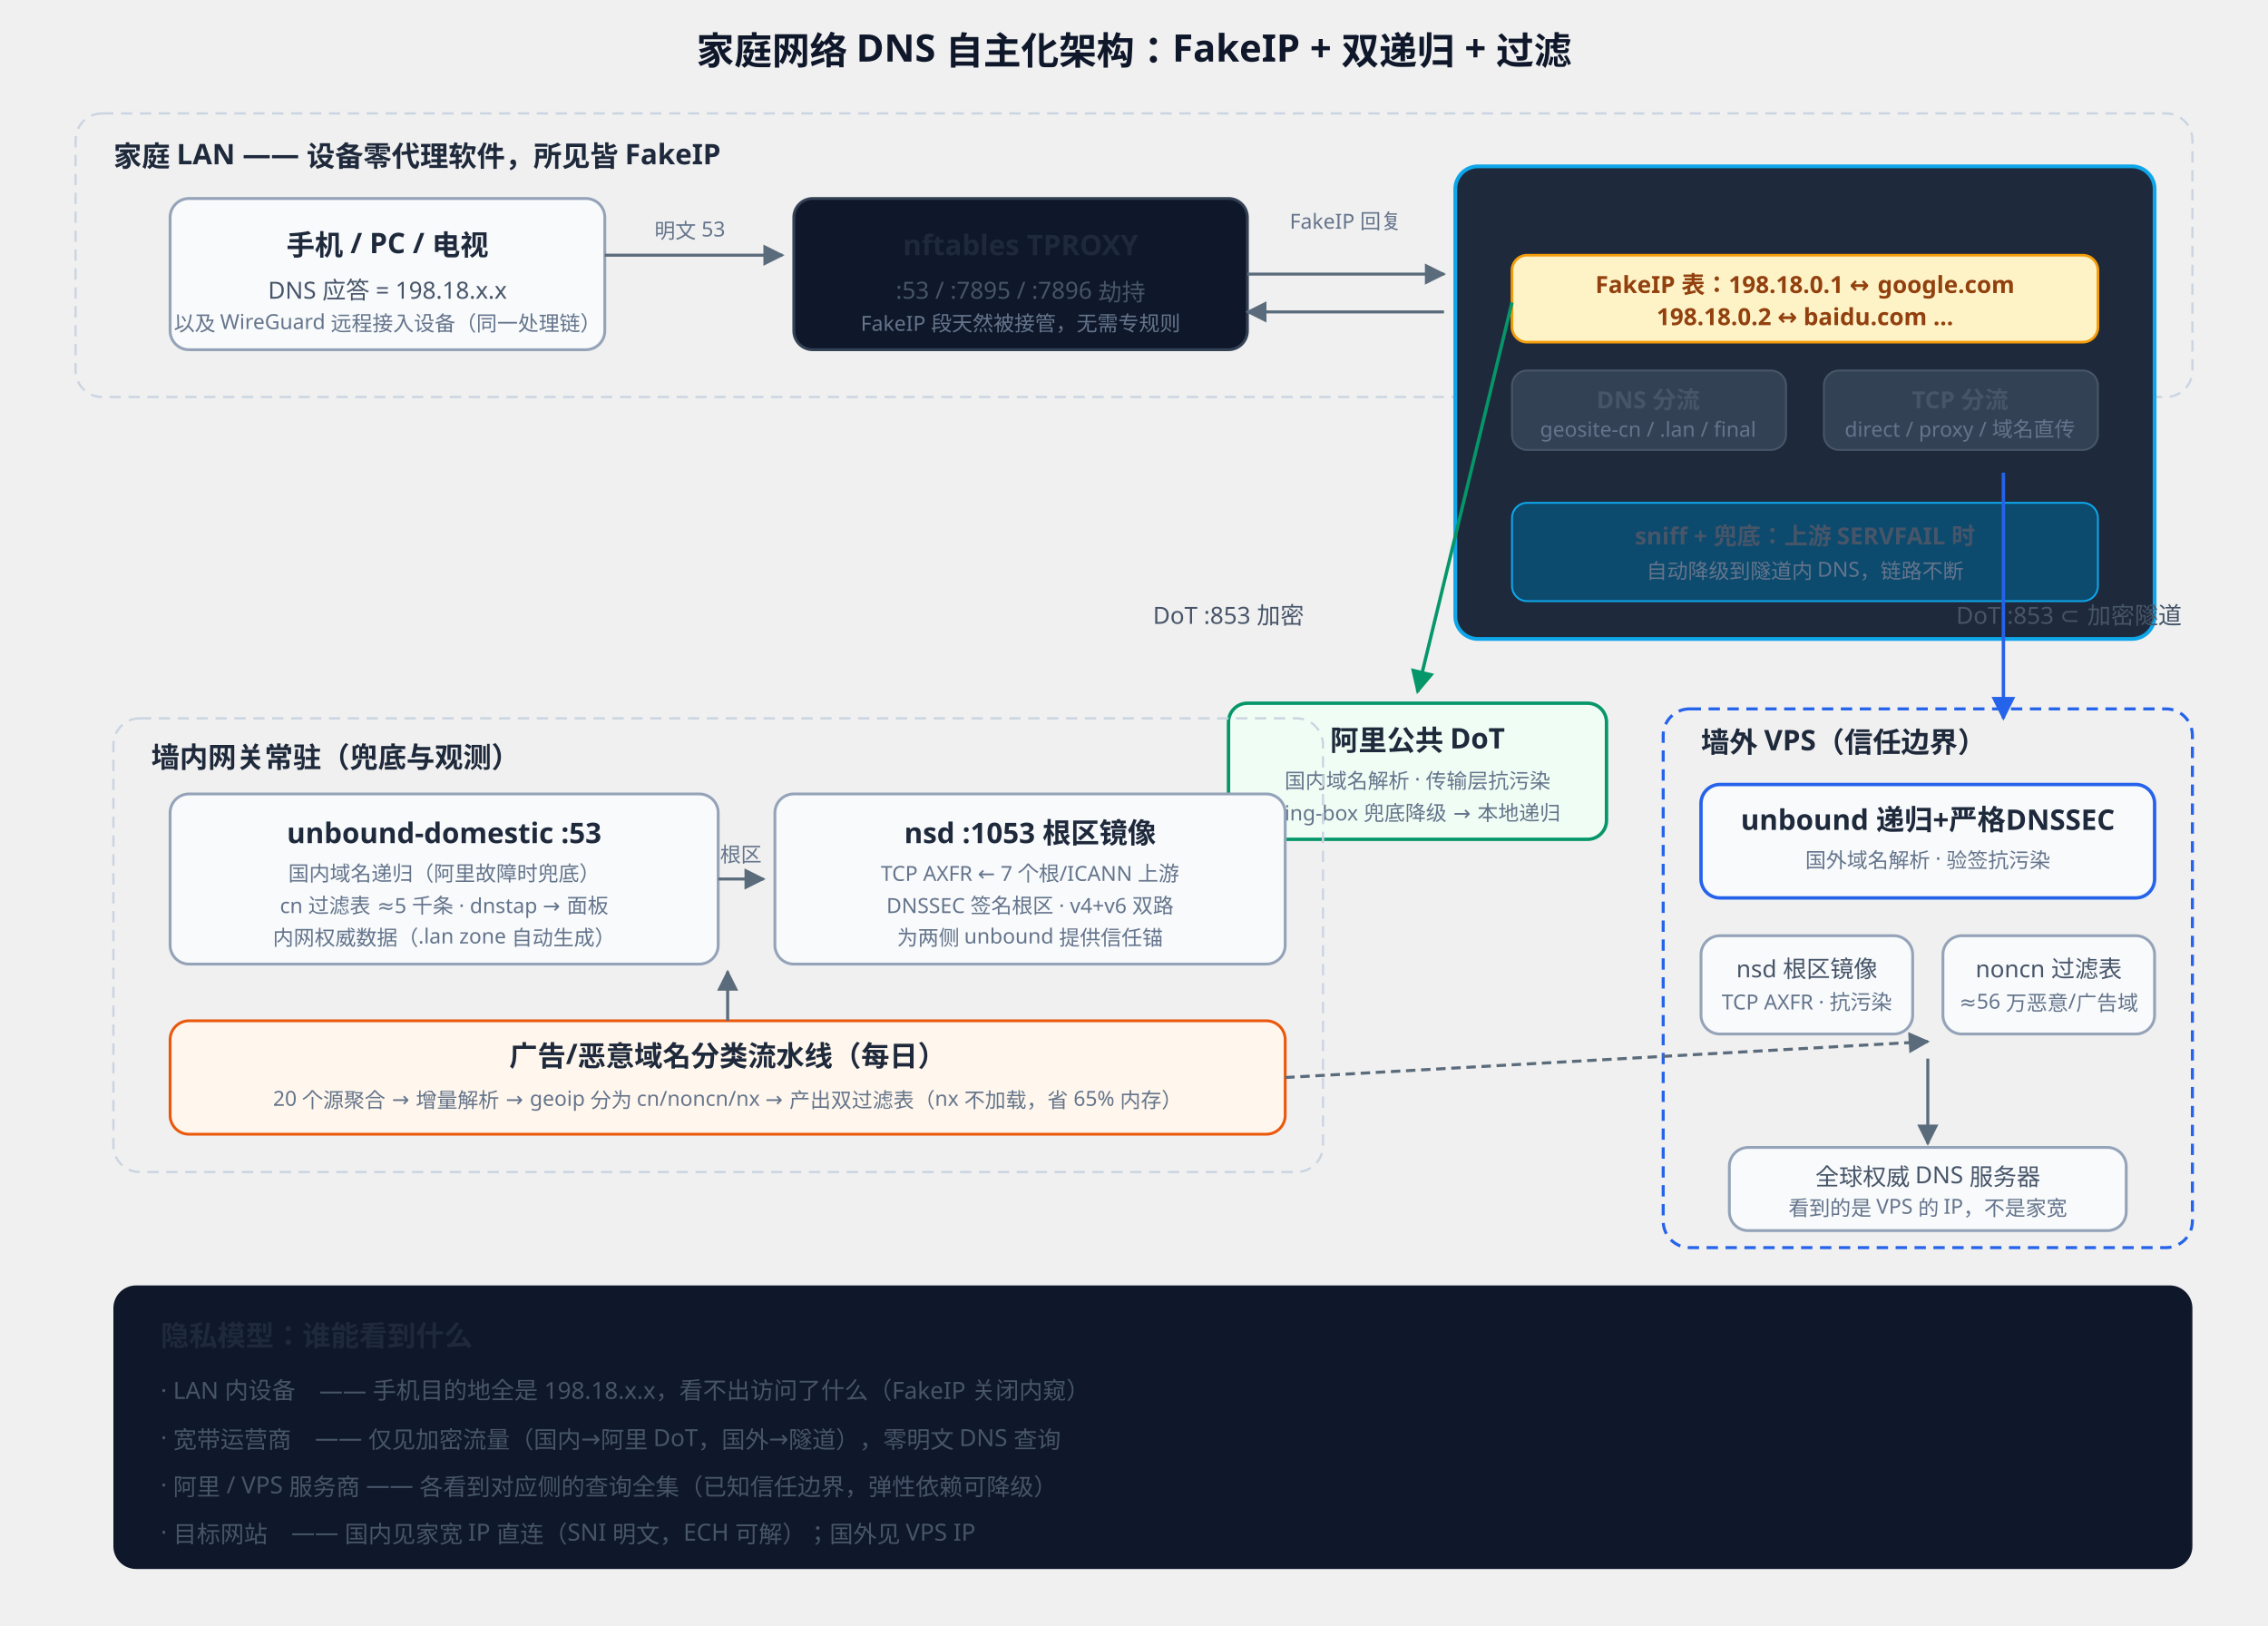
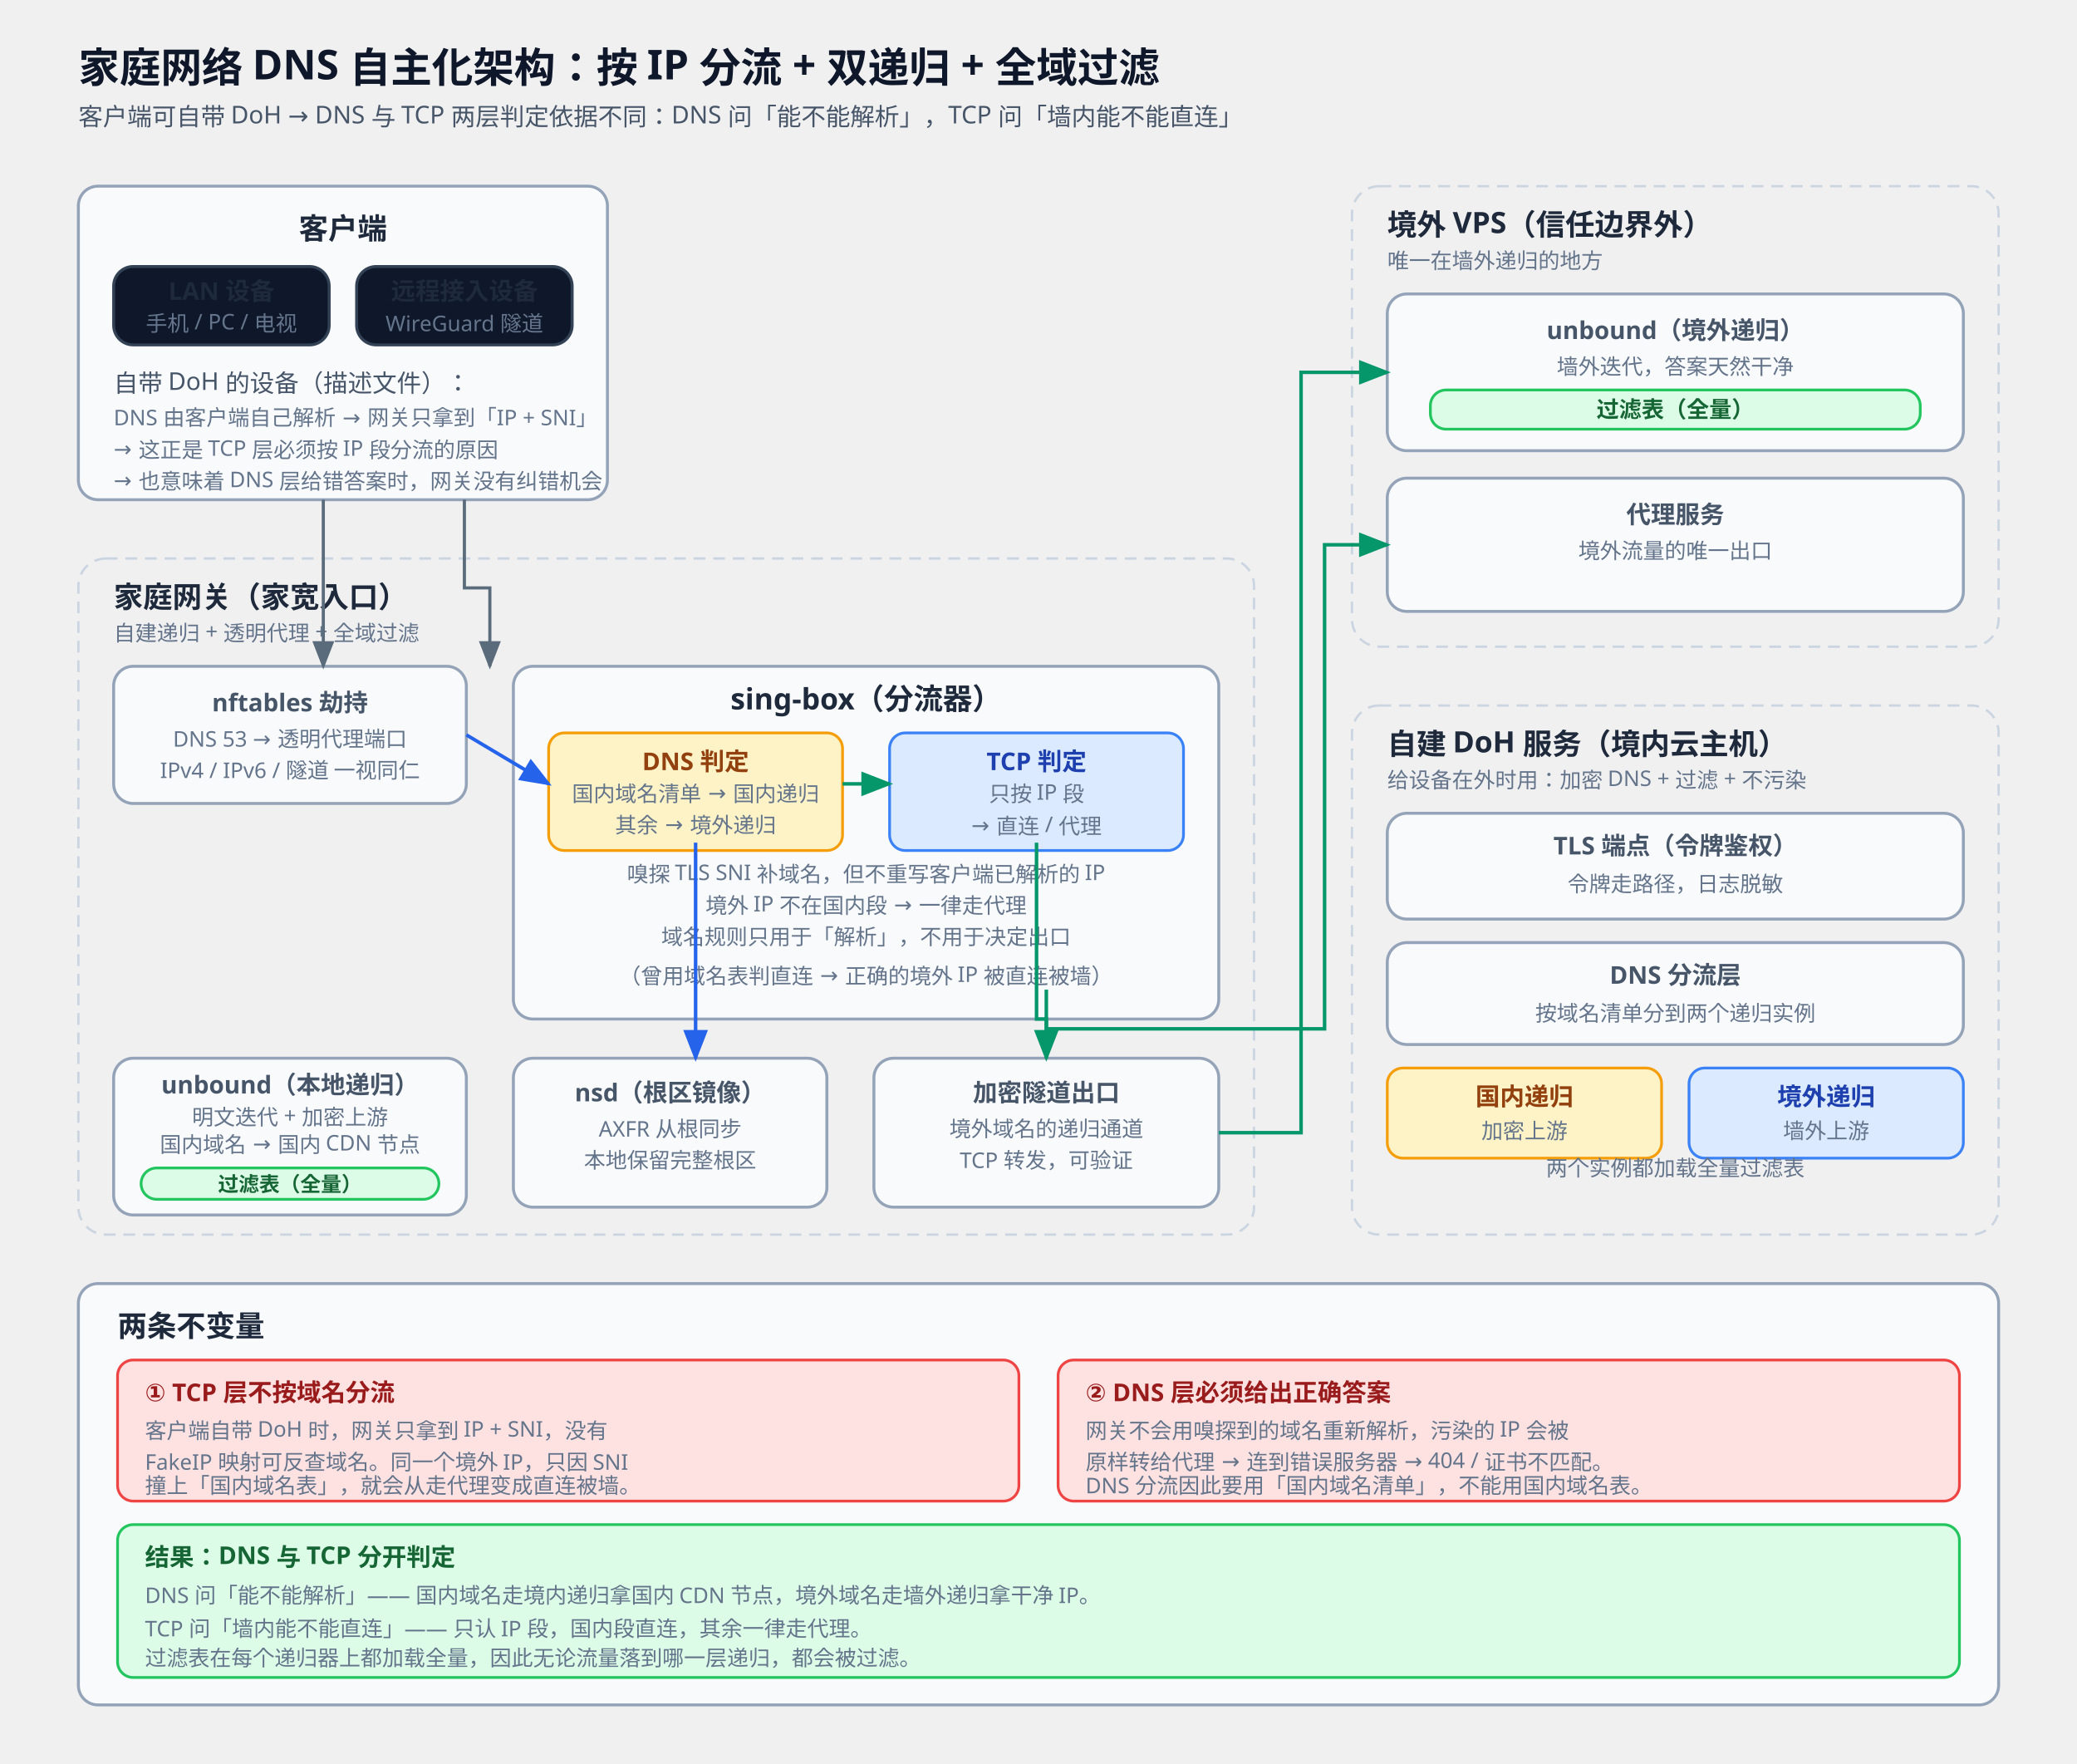
- <svg xmlns="http://www.w3.org/2000/svg" viewBox="0 0 1200 860" font-family="'PingFang SC','Microsoft YaHei',sans-serif">
+ <svg xmlns="http://www.w3.org/2000/svg" width="1060" height="900" viewBox="0 0 1060 900" font-family="PingFang SC, Hiragino Sans GB, Microsoft YaHei, sans-serif">
  <defs>
-     <marker id="arrow" viewBox="0 0 10 10" refX="9" refY="5" markerWidth="7" markerHeight="7" orient="auto-start-reverse">
-       <path d="M 0 0 L 10 5 L 0 10 z" fill="#5a6b7b" />
+     <marker id="arrow" markerWidth="9" markerHeight="7" refX="8" refY="3.5" orient="auto">
+       <polygon points="0 0, 9 3.5, 0 7" fill="#5a6b7b" />
    </marker>
-     <marker id="arrow-blue" viewBox="0 0 10 10" refX="9" refY="5" markerWidth="7" markerHeight="7" orient="auto-start-reverse">
-       <path d="M 0 0 L 10 5 L 0 10 z" fill="#2563eb" />
+     <marker id="arrow-blue" markerWidth="9" markerHeight="7" refX="8" refY="3.5" orient="auto">
+       <polygon points="0 0, 9 3.5, 0 7" fill="#2563eb" />
    </marker>
-     <marker id="arrow-green" viewBox="0 0 10 10" refX="9" refY="5" markerWidth="7" markerHeight="7" orient="auto-start-reverse">
-       <path d="M 0 0 L 10 5 L 0 10 z" fill="#059669" />
+     <marker id="arrow-green" markerWidth="9" markerHeight="7" refX="8" refY="3.5" orient="auto">
+       <polygon points="0 0, 9 3.5, 0 7" fill="#059669" />
    </marker>
+     <style>
+       .box { fill:#f8fafc; stroke:#94a3b8; stroke-width:1.5; rx:10; }
+       .box-dark { fill:#0f172a; stroke:#334155; stroke-width:1.5; rx:10; }
+       .zone { fill:none; stroke:#cbd5e1; stroke-width:1.2; stroke-dasharray:6 4; rx:14; }
+       .label { font-size:15px; fill:#1e293b; font-weight:600; }
+       .label-sm { font-size:12.5px; fill:#475569; }
+       .label-xs { font-size:11px; fill:#64748b; }
+       .flow { stroke:#5a6b7b; stroke-width:1.6; fill:none; marker-end:url(#arrow); }
+       .flow-blue { stroke:#2563eb; stroke-width:1.8; fill:none; marker-end:url(#arrow-blue); }
+       .flow-green { stroke:#059669; stroke-width:1.8; fill:none; marker-end:url(#arrow-green); }
+       .title { font-size:21px; fill:#0f172a; font-weight:700; }
+       .cn { fill:#fef3c7; stroke:#f59e0b; stroke-width:1.4; rx:8; }
+       .cn-text { font-size:12.5px; fill:#92400e; font-weight:600; }
+       .os { fill:#dbeafe; stroke:#3b82f6; stroke-width:1.4; rx:8; }
+       .os-text { font-size:12.5px; fill:#1e40af; font-weight:600; }
+       .flt { fill:#dcfce7; stroke:#22c55e; stroke-width:1.4; rx:8; }
+       .flt-text { font-size:12.5px; fill:#166534; font-weight:600; }
+       .warn { fill:#fee2e2; stroke:#ef4444; stroke-width:1.4; rx:8; }
+       .warn-text { font-size:12.5px; fill:#991b1b; font-weight:700; }
+     </style>
  </defs>
-   <style>
-     .box { fill:#f8fafc; stroke:#94a3b8; stroke-width:1.5; rx:10; }
-     .box-dark { fill:#0f172a; stroke:#334155; stroke-width:1.5; }
-     .zone { fill:none; stroke:#cbd5e1; stroke-width:1.2; stroke-dasharray:6 4; rx:14; }
-     .label { font-size:15px; fill:#1e293b; font-weight:600; }
-     .label-sm { font-size:12.5px; fill:#475569; }
-     .label-xs { font-size:11px; fill:#64748b; }
-     .flow { stroke:#5a6b7b; stroke-width:1.6; fill:none; marker-end:url(#arrow); }
-     .flow-blue { stroke:#2563eb; stroke-width:1.8; fill:none; marker-end:url(#arrow-blue); }
-     .flow-green { stroke:#059669; stroke-width:1.8; fill:none; marker-end:url(#arrow-green); }
-     .title { font-size:20px; fill:#0f172a; font-weight:700; }
-     .fakeip { fill:#fef3c7; stroke:#f59e0b; stroke-width:1.4; rx:8; }
-     .fakeip-text { font-size:12.5px; fill:#92400e; font-weight:600; }
-   </style>
-   <text x="600" y="34" text-anchor="middle" class="title">家庭网络 DNS 自主化架构：FakeIP + 双递归 + 过滤</text>
-   <rect x="40" y="60" width="1120" height="150" class="zone" />
-   <text x="60" y="88" class="label" fill="#64748b">家庭 LAN —— 设备零代理软件，所见皆 FakeIP</text>
-   <rect x="90" y="105" width="230" height="80" rx="10" class="box" />
-   <text x="205" y="135" text-anchor="middle" class="label">手机 / PC / 电视</text>
-   <text x="205" y="158" text-anchor="middle" class="label-sm">DNS 应答 = 198.18.x.x</text>
-   <text x="205" y="175" text-anchor="middle" class="label-xs">以及 WireGuard 远程接入设备（同一处理链）</text>
-   <rect x="420" y="105" width="240" height="80" rx="10" class="box-dark" />
-   <text x="540" y="135" text-anchor="middle" class="label" fill="#ffffff" font-weight="700">nftables TPROXY</text>
-   <text x="540" y="158" text-anchor="middle" class="label-sm" fill="#e2e8f0">:53 / :7895 / :7896 劫持</text>
-   <text x="540" y="175" text-anchor="middle" class="label-xs" fill="#cbd5e1">FakeIP 段天然被接管，无需专规则</text>
-   <rect x="770" y="88" width="370" height="250" rx="12" fill="#1e293b" stroke="#0ea5e9" stroke-width="2" />
-   <text x="955" y="118" text-anchor="middle" class="label" fill="#f8fafc">sing-box（网关进程）</text>
-   <rect x="800" y="135" width="310" height="46" rx="8" class="fakeip" />
-   <text x="955" y="155" text-anchor="middle" class="fakeip-text">FakeIP 表：198.18.0.1 ↔ google.com</text>
-   <text x="955" y="172" text-anchor="middle" class="fakeip-text">198.18.0.2 ↔ baidu.com …</text>
-   <rect x="800" y="196" width="145" height="42" rx="8" fill="#334155" stroke="#475569" />
-   <text x="872" y="216" text-anchor="middle" class="label-sm" fill="#ffffff" font-weight="700">DNS 分流</text>
-   <text x="872" y="231" text-anchor="middle" class="label-xs" fill="#cbd5e1">geosite-cn / .lan / final</text>
-   <rect x="965" y="196" width="145" height="42" rx="8" fill="#334155" stroke="#475569" />
-   <text x="1037" y="216" text-anchor="middle" class="label-sm" fill="#ffffff" font-weight="700">TCP 分流</text>
-   <text x="1037" y="231" text-anchor="middle" class="label-xs" fill="#cbd5e1">direct / proxy / 域名直传</text>
-   <rect x="800" y="266" width="310" height="52" rx="8" fill="#0c4a6e" stroke="#0ea5e9" />
-   <text x="955" y="288" text-anchor="middle" class="label-sm" fill="#e0f2fe" font-weight="600">sniff + 兜底：上游 SERVFAIL 时</text>
-   <text x="955" y="306" text-anchor="middle" class="label-xs" fill="#7dd3fc">自动降级到隧道内 DNS，链路不断</text>
-   <line x1="320" y1="135" x2="414" y2="135" class="flow" />
-   <text x="365" y="126" text-anchor="middle" class="label-xs">明文 53</text>
-   <line x1="660" y1="145" x2="764" y2="145" class="flow" />
-   <line x1="764" y1="165" x2="660" y2="165" class="flow" />
-   <text x="712" y="121" text-anchor="middle" class="label-xs">FakeIP 回复</text>
-   <line x1="800" y1="160" x2="750" y2="366" class="flow-green" />
-   <text x="610" y="330" class="label-sm" fill="#059669">DoT :853 加密</text>
-   <rect x="650" y="372" width="200" height="72" rx="10" fill="#f0fdf4" stroke="#059669" stroke-width="1.8" />
-   <text x="750" y="397" text-anchor="middle" class="label">阿里公共 DoT</text>
-   <text x="750" y="417" text-anchor="middle" class="label-xs">国内域名解析 · 传输层抗污染</text>
-   <text x="750" y="434" text-anchor="middle" class="label-xs">sing-box 兜底降级 → 本地递归</text>
-   <line x1="1060" y1="250" x2="1060" y2="380" class="flow-blue" />
-   <text x="1035" y="330" class="label-sm" fill="#2563eb">DoT :853 ⊂ 加密隧道</text>
-   <rect x="880" y="375" width="280" height="285" rx="12" class="zone" style="stroke:#2563eb; stroke-width:1.6" />
-   <text x="900" y="398" class="label" fill="#2563eb">墙外 VPS（信任边界）</text>
-   <rect x="900" y="415" width="240" height="60" rx="10" class="box" style="stroke:#2563eb; stroke-width:1.8" />
-   <text x="1020" y="439" text-anchor="middle" class="label">unbound 递归+严格DNSSEC</text>
-   <text x="1020" y="459" text-anchor="middle" class="label-xs">国外域名解析 · 验签抗污染</text>
-   <rect x="900" y="495" width="112" height="52" rx="8" class="box" />
-   <text x="956" y="517" text-anchor="middle" class="label-sm">nsd 根区镜像</text>
-   <text x="956" y="534" text-anchor="middle" class="label-xs">TCP AXFR · 抗污染</text>
-   <rect x="1028" y="495" width="112" height="52" rx="8" class="box" />
-   <text x="1084" y="517" text-anchor="middle" class="label-sm">noncn 过滤表</text>
-   <text x="1084" y="534" text-anchor="middle" class="label-xs">≈56 万恶意/广告域</text>
-   <line x1="1020" y1="560" x2="1020" y2="605" class="flow" />
-   <rect x="915" y="607" width="210" height="44" rx="10" class="box" />
-   <text x="1020" y="627" text-anchor="middle" class="label-sm">全球权威 DNS 服务器</text>
-   <text x="1020" y="643" text-anchor="middle" class="label-xs">看到的是 VPS 的 IP，不是家宽</text>
-   <rect x="60" y="380" width="640" height="240" rx="12" class="zone" />
-   <text x="80" y="406" class="label" fill="#64748b">墙内网关常驻（兜底与观测）</text>
-   <rect x="90" y="420" width="290" height="90" rx="10" class="box" />
-   <text x="235" y="446" text-anchor="middle" class="label">unbound-domestic :53</text>
-   <text x="235" y="466" text-anchor="middle" class="label-xs">国内域名递归（阿里故障时兜底）</text>
-   <text x="235" y="483" text-anchor="middle" class="label-xs">cn 过滤表 ≈5 千条 · dnstap → 面板</text>
-   <text x="235" y="500" text-anchor="middle" class="label-xs">内网权威数据（.lan zone 自动生成）</text>
-   <rect x="410" y="420" width="270" height="90" rx="10" class="box" />
-   <text x="545" y="446" text-anchor="middle" class="label">nsd :1053 根区镜像</text>
-   <text x="545" y="466" text-anchor="middle" class="label-xs">TCP AXFR ← 7 个根/ICANN 上游</text>
-   <text x="545" y="483" text-anchor="middle" class="label-xs">DNSSEC 签名根区 · v4+v6 双路</text>
-   <text x="545" y="500" text-anchor="middle" class="label-xs">为两侧 unbound 提供信任锚</text>
-   <line x1="380" y1="465" x2="404" y2="465" class="flow" />
-   <text x="392" y="456" text-anchor="middle" class="label-xs">根区</text>
-   <rect x="90" y="540" width="590" height="60" rx="10" fill="#fff7ed" stroke="#ea580c" stroke-width="1.5" />
-   <text x="385" y="564" text-anchor="middle" class="label" fill="#9a3412">广告/恶意域名分类流水线（每日）</text>
-   <text x="385" y="585" text-anchor="middle" class="label-xs" fill="#c2410c">20 个源聚合 → 增量解析 → geoip 分为 cn/noncn/nx → 产出双过滤表（nx 不加载，省 65% 内存）</text>
-   <line x1="385" y1="540" x2="385" y2="514" class="flow" />
-   <line x1="680" y1="570" x2="1020" y2="551" class="flow" stroke-dasharray="5 3" />
-   <rect x="60" y="680" width="1100" height="150" rx="12" fill="#0f172a" />
-   <text x="85" y="712" class="label" fill="#f8fafc">隐私模型：谁能看到什么</text>
-   <text x="85" y="740" class="label-sm" fill="#e2e8f0">· LAN 内设备　—— 手机目的地全是 198.18.x.x，看不出访问了什么（FakeIP 关闭内窥）</text>
-   <text x="85" y="765" class="label-sm" fill="#e2e8f0">· 宽带运营商　—— 仅见加密流量（国内→阿里 DoT，国外→隧道），零明文 DNS 查询</text>
-   <text x="85" y="790" class="label-sm" fill="#e2e8f0">· 阿里 / VPS 服务商 —— 各看到对应侧的查询全集（已知信任边界，弹性依赖可降级）</text>
-   <text x="85" y="815" class="label-sm" fill="#e2e8f0">· 目标网站　—— 国内见家宽 IP 直连（SNI 明文，ECH 可解）；国外见 VPS IP</text>
+   <text x="40" y="42" class="title">家庭网络 DNS 自主化架构：按 IP 分流 + 双递归 + 全域过滤</text>
+   <text x="40" y="64" class="label-sm">客户端可自带 DoH → DNS 与 TCP 两层判定依据不同：DNS 问「能不能解析」，TCP 问「墙内能不能直连」</text>
+   <rect x="40" y="95" width="270" height="160" class="box" />
+   <text x="175" y="122" class="label" text-anchor="middle">客户端</text>
+   <rect x="58" y="136" width="110" height="40" class="box-dark" />
+   <text x="113" y="153" class="label" text-anchor="middle" fill="#e2e8f0" style="font-size:12.5px">LAN 设备</text>
+   <text x="113" y="169" class="label-xs" text-anchor="middle" fill="#94a3b8">手机 / PC / 电视</text>
+   <rect x="182" y="136" width="110" height="40" class="box-dark" />
+   <text x="237" y="153" class="label" text-anchor="middle" fill="#e2e8f0" style="font-size:12.5px">远程接入设备</text>
+   <text x="237" y="169" class="label-xs" text-anchor="middle" fill="#94a3b8">WireGuard 隧道</text>
+   <text x="58" y="200" class="label-sm">自带 DoH 的设备（描述文件）：</text>
+   <text x="58" y="217" class="label-xs">DNS 由客户端自己解析 → 网关只拿到「IP + SNI」</text>
+   <text x="58" y="233" class="label-xs">→ 这正是 TCP 层必须按 IP 段分流的原因</text>
+   <text x="58" y="249" class="label-xs">→ 也意味着 DNS 层给错答案时，网关没有纠错机会</text>
+   <rect x="40" y="285" width="600" height="345" class="zone" />
+   <text x="58" y="310" class="label">家庭网关（家宽入口）</text>
+   <text x="58" y="327" class="label-xs">自建递归 + 透明代理 + 全域过滤</text>
+   <rect x="58" y="340" width="180" height="70" class="box" />
+   <text x="148" y="363" class="label-sm" text-anchor="middle" font-weight="600">nftables 劫持</text>
+   <text x="148" y="381" class="label-xs" text-anchor="middle">DNS 53 → 透明代理端口</text>
+   <text x="148" y="397" class="label-xs" text-anchor="middle">IPv4 / IPv6 / 隧道 一视同仁</text>
+   <rect x="262" y="340" width="360" height="180" class="box" />
+   <text x="442" y="362" class="label" text-anchor="middle">sing-box（分流器）</text>
+   <rect x="280" y="374" width="150" height="60" class="cn" />
+   <text x="355" y="393" class="cn-text" text-anchor="middle">DNS 判定</text>
+   <text x="355" y="409" class="label-xs" text-anchor="middle">国内域名清单 → 国内递归</text>
+   <text x="355" y="425" class="label-xs" text-anchor="middle">其余 → 境外递归</text>
+   <rect x="454" y="374" width="150" height="60" class="os" />
+   <text x="529" y="393" class="os-text" text-anchor="middle">TCP 判定</text>
+   <text x="529" y="409" class="label-xs" text-anchor="middle">只按 IP 段</text>
+   <text x="529" y="425" class="label-xs" text-anchor="middle">→ 直连 / 代理</text>
+   <text x="442" y="450" class="label-xs" text-anchor="middle">嗅探 TLS SNI 补域名，但不重写客户端已解析的 IP</text>
+   <text x="442" y="466" class="label-xs" text-anchor="middle">境外 IP 不在国内段 → 一律走代理</text>
+   <text x="442" y="482" class="label-xs" text-anchor="middle">域名规则只用于「解析」，不用于决定出口</text>
+   <text x="442" y="502" class="label-xs" text-anchor="middle" fill="#dc2626">（曾用域名表判直连 → 正确的境外 IP 被直连被墙）</text>
+   <rect x="58" y="540" width="180" height="80" class="box" />
+   <text x="148" y="558" class="label-sm" text-anchor="middle" font-weight="600">unbound（本地递归）</text>
+   <text x="148" y="574" class="label-xs" text-anchor="middle">明文迭代 + 加密上游</text>
+   <text x="148" y="588" class="label-xs" text-anchor="middle">国内域名 → 国内 CDN 节点</text>
+   <rect x="72" y="596" width="152" height="16" class="flt" />
+   <text x="148" y="608" class="flt-text" text-anchor="middle" style="font-size:10.5px">过滤表（全量）</text>
+   <rect x="262" y="540" width="160" height="76" class="box" />
+   <text x="342" y="562" class="label-sm" text-anchor="middle" font-weight="600">nsd（根区镜像）</text>
+   <text x="342" y="580" class="label-xs" text-anchor="middle">AXFR 从根同步</text>
+   <text x="342" y="596" class="label-xs" text-anchor="middle">本地保留完整根区</text>
+   <rect x="446" y="540" width="176" height="76" class="box" />
+   <text x="534" y="562" class="label-sm" text-anchor="middle" font-weight="600">加密隧道出口</text>
+   <text x="534" y="580" class="label-xs" text-anchor="middle">境外域名的递归通道</text>
+   <text x="534" y="596" class="label-xs" text-anchor="middle">TCP 转发，可验证</text>
+   <path d="M 165 255 L 165 340" class="flow" />
+   <path d="M 237 255 L 237 300 L 250 300 L 250 340" class="flow" />
+   <path d="M 238 375 L 280 400" class="flow-blue" />
+   <path d="M 430 400 L 454 400" class="flow-green" />
+   <path d="M 355 430 L 355 540" class="flow-blue" />
+   <path d="M 529 430 L 529 520 L 534 520 L 534 540" class="flow-green" />
+   <rect x="690" y="95" width="330" height="235" class="zone" />
+   <text x="708" y="120" class="label">境外 VPS（信任边界外）</text>
+   <text x="708" y="137" class="label-xs">唯一在墙外递归的地方</text>
+   <rect x="708" y="150" width="294" height="80" class="box" />
+   <text x="855" y="173" class="label-sm" text-anchor="middle" font-weight="600">unbound（境外递归）</text>
+   <text x="855" y="191" class="label-xs" text-anchor="middle">墙外迭代，答案天然干净</text>
+   <rect x="730" y="199" width="250" height="20" class="flt" />
+   <text x="855" y="213" class="flt-text" text-anchor="middle" style="font-size:11.5px">过滤表（全量）</text>
+   <rect x="708" y="244" width="294" height="68" class="box" />
+   <text x="855" y="267" class="label-sm" text-anchor="middle" font-weight="600">代理服务</text>
+   <text x="855" y="285" class="label-xs" text-anchor="middle">境外流量的唯一出口</text>
+   <path d="M 622 578 L 664 578 L 664 190 L 708 190" class="flow-green" />
+   <path d="M 534 505 L 534 525 L 676 525 L 676 278 L 708 278" class="flow-green" />
+   <rect x="690" y="360" width="330" height="270" class="zone" />
+   <text x="708" y="385" class="label">自建 DoH 服务（境内云主机）</text>
+   <text x="708" y="402" class="label-xs">给设备在外时用：加密 DNS + 过滤 + 不污染</text>
+   <rect x="708" y="415" width="294" height="54" class="box" />
+   <text x="855" y="436" class="label-sm" text-anchor="middle" font-weight="600">TLS 端点（令牌鉴权）</text>
+   <text x="855" y="455" class="label-xs" text-anchor="middle">令牌走路径，日志脱敏</text>
+   <rect x="708" y="481" width="294" height="52" class="box" />
+   <text x="855" y="502" class="label-sm" text-anchor="middle" font-weight="600">DNS 分流层</text>
+   <text x="855" y="521" class="label-xs" text-anchor="middle">按域名清单分到两个递归实例</text>
+   <rect x="708" y="545" width="140" height="46" class="cn" />
+   <text x="778" y="564" class="cn-text" text-anchor="middle">国内递归</text>
+   <text x="778" y="581" class="label-xs" text-anchor="middle">加密上游</text>
+   <rect x="862" y="545" width="140" height="46" class="os" />
+   <text x="932" y="564" class="os-text" text-anchor="middle">境外递归</text>
+   <text x="932" y="581" class="label-xs" text-anchor="middle">墙外上游</text>
+   <text x="855" y="600" class="label-xs" text-anchor="middle">两个实例都加载全量过滤表</text>
+   <rect x="40" y="655" width="980" height="215" class="box" />
+   <text x="60" y="682" class="label" font-weight="700">两条不变量</text>
+   <rect x="60" y="694" width="460" height="72" class="warn" />
+   <text x="74" y="715" class="warn-text">① TCP 层不按域名分流</text>
+   <text x="74" y="734" class="label-xs">客户端自带 DoH 时，网关只拿到 IP + SNI，没有</text>
+   <text x="74" y="750" class="label-xs">FakeIP 映射可反查域名。同一个境外 IP，只因 SNI</text>
+   <text x="74" y="762" class="label-xs">撞上「国内域名表」，就会从走代理变成直连被墙。</text>
+   <rect x="540" y="694" width="460" height="72" class="warn" />
+   <text x="554" y="715" class="warn-text">② DNS 层必须给出正确答案</text>
+   <text x="554" y="734" class="label-xs">网关不会用嗅探到的域名重新解析，污染的 IP 会被</text>
+   <text x="554" y="750" class="label-xs">原样转给代理 → 连到错误服务器 → 404 / 证书不匹配。</text>
+   <text x="554" y="762" class="label-xs">DNS 分流因此要用「国内域名清单」，不能用国内域名表。</text>
+   <rect x="60" y="778" width="940" height="78" class="flt" />
+   <text x="74" y="799" class="flt-text">结果：DNS 与 TCP 分开判定</text>
+   <text x="74" y="818" class="label-xs">DNS 问「能不能解析」—— 国内域名走境内递归拿国内 CDN 节点，境外域名走墙外递归拿干净 IP。</text>
+   <text x="74" y="835" class="label-xs">TCP 问「墙内能不能直连」—— 只认 IP 段，国内段直连，其余一律走代理。</text>
+   <text x="74" y="850" class="label-xs">过滤表在每个递归器上都加载全量，因此无论流量落到哪一层递归，都会被过滤。</text>
</svg>
